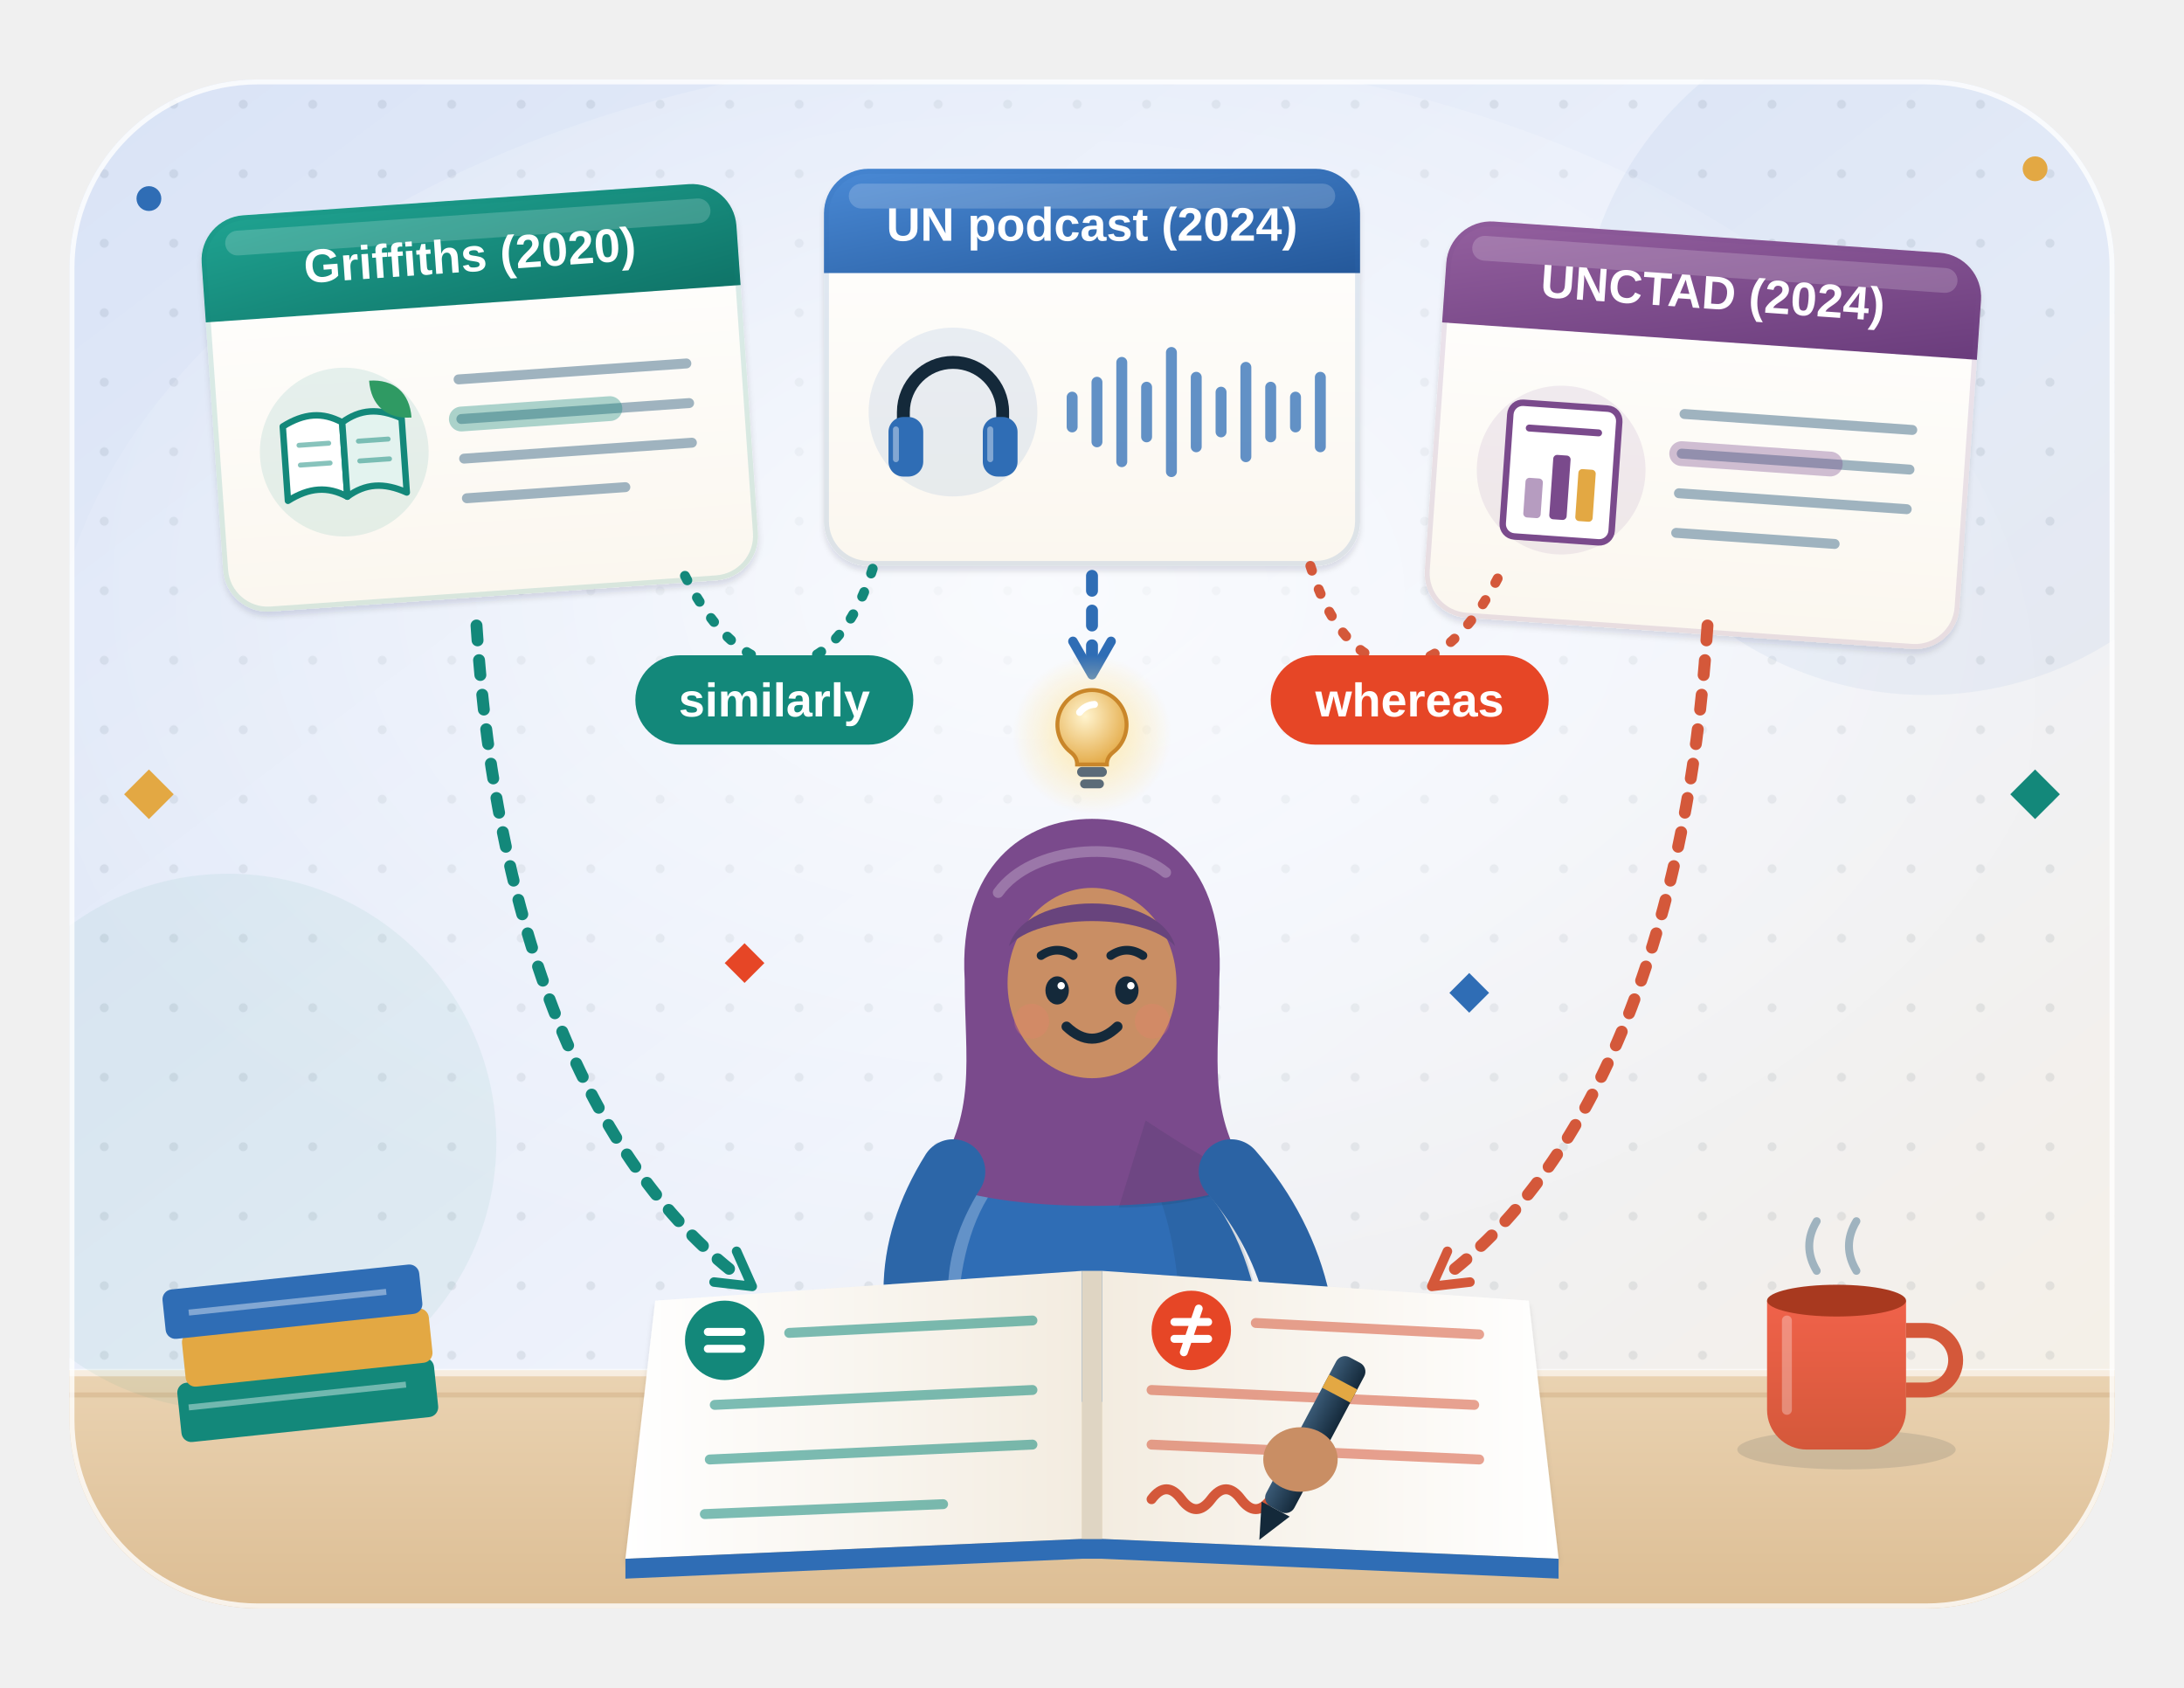
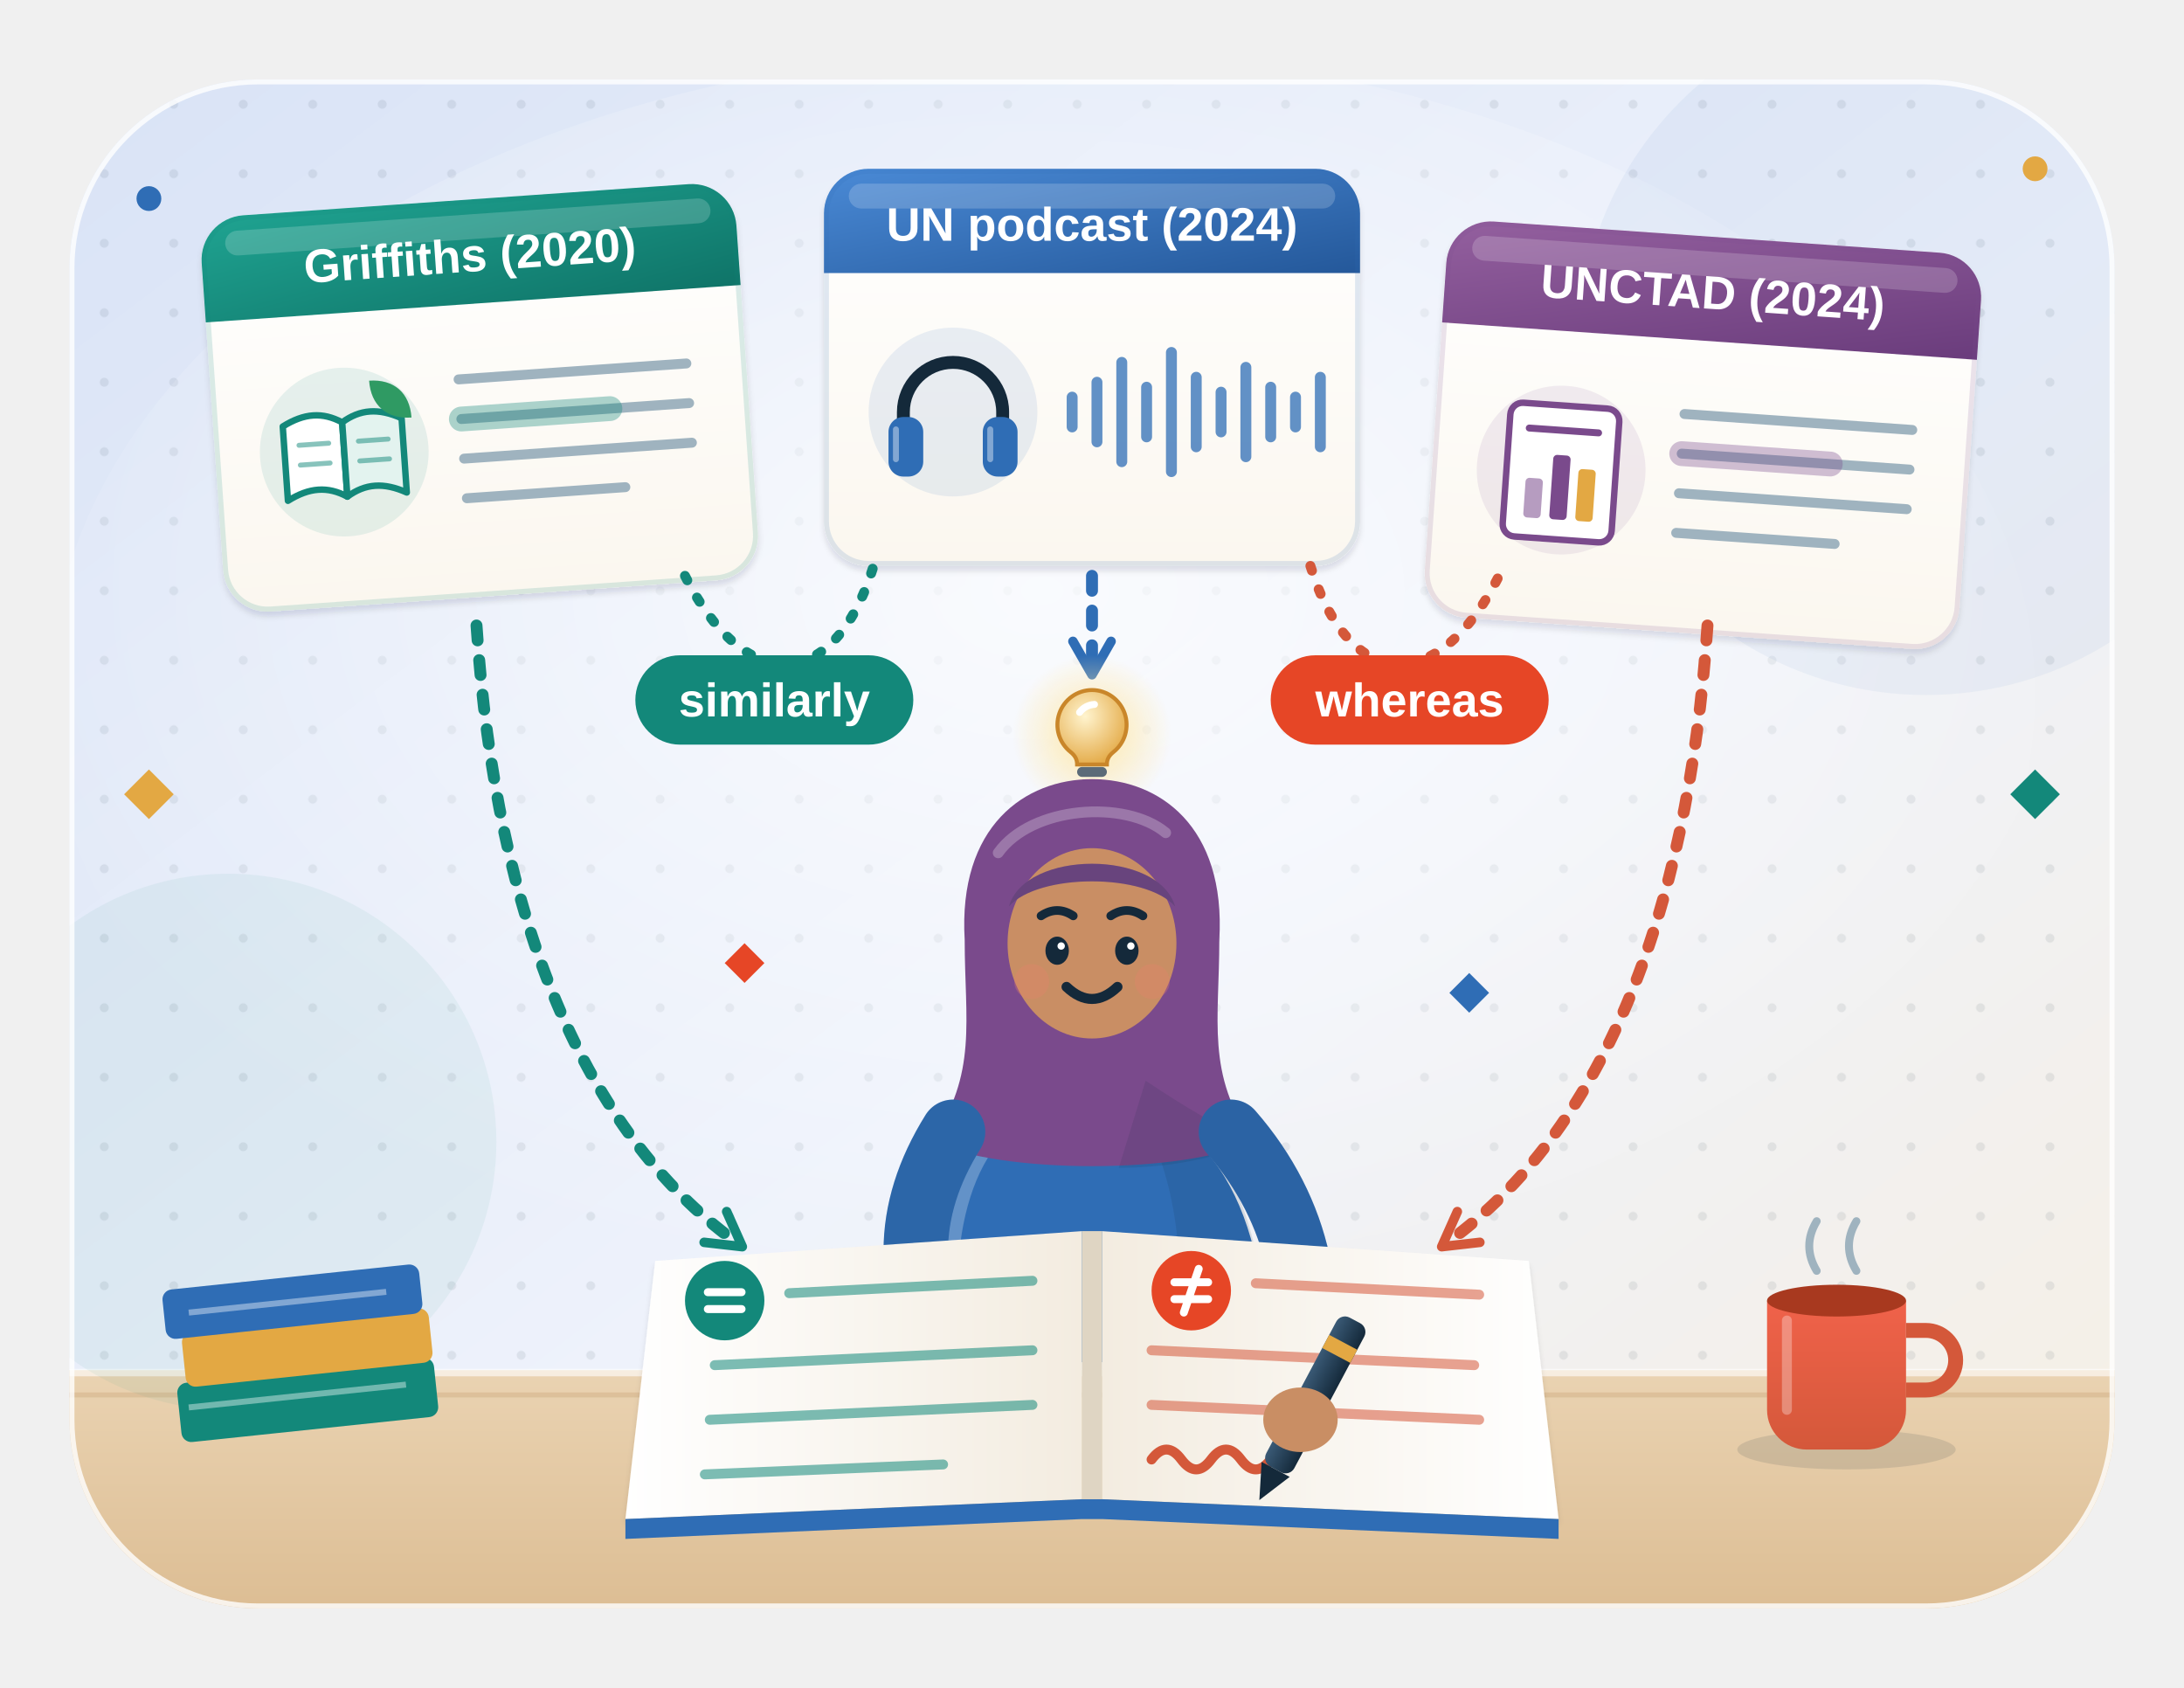
- <svg xmlns="http://www.w3.org/2000/svg" viewBox="0 0 440 340" fill="none" role="img" aria-label="Mediation: three source cards, Griffiths (2020), UN podcast (2024) and UNCTAD (2024), are linked by labels similarly and whereas; their ideas flow down to a student in a hijab who writes them into an open notebook with a similarities page and a differences page">
+ <svg xmlns="http://www.w3.org/2000/svg" viewBox="0 0 440 340" fill="none" role="img" aria-label="Mediation: three source cards, Griffiths (2020), UN podcast (2024) and UNCTAD (2024), linked by similarly and whereas, flow down to a student who writes them into a notebook with a similarities page and a differences page">
  <style>
.smd-tw { animation: smd-tw 3.2s ease-in-out infinite; transform-box: fill-box; transform-origin: center; }
@keyframes smd-tw { 0%, 100% { opacity: .35; transform: scale(.6); } 50% { opacity: 1; transform: scale(1); } }
.smd-fl { animation: smd-fl 6s ease-in-out infinite; }
.smd-fl2 { animation: smd-fl 7s ease-in-out -3.5s infinite; }
@keyframes smd-fl { 50% { transform: translateY(-3px); } }
.smd-flow { stroke-dasharray: 3 4; animation: smd-flow 1.4s linear infinite; }
@keyframes smd-flow { to { stroke-dashoffset: -14; } }
.smd-wr { stroke-dasharray: 40; animation: smd-wr 4s ease-in-out infinite; }
@keyframes smd-wr { 0% { stroke-dashoffset: 40; } 55%, 100% { stroke-dashoffset: 0; } }
.smd-pen { animation: smd-pen 4s ease-in-out infinite; }
@keyframes smd-pen { 0% { transform: translate(-24px, 0); } 55%, 100% { transform: translate(0, 0); } }
.smd-glowp { animation: smd-glowp 3s ease-in-out infinite; transform-box: fill-box; transform-origin: center; }
@keyframes smd-glowp { 50% { opacity: .45; transform: scale(.85); } }
.smd-steam { animation: smd-steam 3s ease-in-out infinite; }
@keyframes smd-steam { 50% { opacity: .3; transform: translateY(-2px); } }
@media (prefers-reduced-motion: reduce) { * { animation: none !important; } }
</style>
  <defs>
    <linearGradient id="smd-bg" x1="0" y1="0" x2="1" y2="1">
      <stop offset="0" stop-color="#d9e3f6" />
      <stop offset=".55" stop-color="#eef2fb" />
      <stop offset="1" stop-color="#f6efe3" />
    </linearGradient>
    <clipPath id="smd-clip">
      <rect x="14" y="16" width="412" height="308" rx="38" />
    </clipPath>
    <pattern id="smd-dots" width="14" height="14" patternUnits="userSpaceOnUse">
      <circle cx="7" cy="7" r="0.9" fill="#14293a" fill-opacity="0.08" />
    </pattern>
    <radialGradient id="smd-glow" cx=".5" cy=".42" r=".55">
      <stop offset="0" stop-color="#fff" stop-opacity=".75" />
      <stop offset="1" stop-color="#fff" stop-opacity="0" />
    </radialGradient>
    <filter id="smd-sh" x="-25%" y="-25%" width="150%" height="170%">
      <feDropShadow dx="0" dy="7" stdDeviation="7" flood-color="#14293a" flood-opacity=".16" />
      <feDropShadow dx="0" dy="1" stdDeviation=".6" flood-color="#14293a" flood-opacity=".12" />
    </filter>
    <filter id="smd-sh2" x="-30%" y="-30%" width="160%" height="170%">
      <feDropShadow dx="0" dy="2" stdDeviation="2" flood-color="#14293a" flood-opacity=".18" />
    </filter>
    <filter id="smd-blur" x="-20%" y="-60%" width="140%" height="220%">
      <feGaussianBlur stdDeviation="6" />
    </filter>
    <linearGradient id="smd-paper" x1="0" y1="0" x2="0" y2="1">
      <stop offset="0" stop-color="#fff" />
      <stop offset="1" stop-color="#fbf7ef" />
    </linearGradient>
    <linearGradient id="smd-shine" x1="0" y1="0" x2="0" y2="1">
      <stop offset="0" stop-color="#fff" stop-opacity=".55" />
      <stop offset="1" stop-color="#fff" stop-opacity="0" />
    </linearGradient>
    <linearGradient id="smd-ht" x1="0" y1="0" x2="1" y2="1">
      <stop offset="0" stop-color="#1fa391" />
      <stop offset="1" stop-color="#0f7468" />
    </linearGradient>
    <linearGradient id="smd-hb" x1="0" y1="0" x2="1" y2="1">
      <stop offset="0" stop-color="#4a8ad6" />
      <stop offset="1" stop-color="#24589a" />
    </linearGradient>
    <linearGradient id="smd-hp" x1="0" y1="0" x2="1" y2="1">
      <stop offset="0" stop-color="#94609f" />
      <stop offset="1" stop-color="#6a3c7c" />
    </linearGradient>
    <linearGradient id="smd-pageL" x1="0" y1="0" x2="1" y2="0">
      <stop offset="0" stop-color="#ffffff" />
      <stop offset="1" stop-color="#f3ece0" />
    </linearGradient>
    <linearGradient id="smd-pageR" x1="0" y1="0" x2="1" y2="0">
      <stop offset="0" stop-color="#f3ece0" />
      <stop offset="1" stop-color="#ffffff" />
    </linearGradient>
    <linearGradient id="smd-penb" x1="0" y1="0" x2="0" y2="1">
      <stop offset="0" stop-color="#3a5a76" />
      <stop offset="1" stop-color="#14293a" />
    </linearGradient>
    <linearGradient id="smd-desk" x1="0" y1="0" x2="0" y2="1">
      <stop offset="0" stop-color="#ead3b2" />
      <stop offset="1" stop-color="#d9b88c" />
    </linearGradient>
    <linearGradient id="smd-mug" x1="0" y1="0" x2="0" y2="1">
      <stop offset="0" stop-color="#f0624a" />
      <stop offset="1" stop-color="#d4583a" />
    </linearGradient>
    <radialGradient id="smd-bulb" cx="0.4" cy="0.35" r="0.7">
      <stop offset="0" stop-color="#fff4cf" />
      <stop offset="1" stop-color="#e3a843" />
    </radialGradient>
    <radialGradient id="smd-halo" cx="0.5" cy="0.5" r="0.5">
      <stop offset="0" stop-color="#ffe8a8" />
      <stop offset="1" stop-color="#ffe8a800" />
    </radialGradient>
    <marker id="smd-aht" viewBox="0 0 10 10" refX="6" refY="5" markerWidth="4" markerHeight="4" orient="auto-start-reverse">
      <path d="M1 1l7 4-7 4" fill="none" stroke="#13887a" stroke-width="2" stroke-linecap="round" stroke-linejoin="round" />
    </marker>
    <marker id="smd-ahc" viewBox="0 0 10 10" refX="6" refY="5" markerWidth="4" markerHeight="4" orient="auto-start-reverse">
      <path d="M1 1l7 4-7 4" fill="none" stroke="#d4583a" stroke-width="2" stroke-linecap="round" stroke-linejoin="round" />
    </marker>
    <marker id="smd-ahb" viewBox="0 0 10 10" refX="6" refY="5" markerWidth="4" markerHeight="4" orient="auto-start-reverse">
      <path d="M1 1l7 4-7 4" fill="none" stroke="#2f6db5" stroke-width="2" stroke-linecap="round" stroke-linejoin="round" />
    </marker>
  </defs>
  <rect x="14" y="16" width="412" height="308" rx="38" fill="url(#smd-bg)" />
  <g clip-path="url(#smd-clip)">
    <rect x="14" y="16" width="412" height="308" fill="url(#smd-dots)" />
    <ellipse cx="210" cy="140" rx="200" ry="130" fill="url(#smd-glow)" />
    <rect x="14" y="276" width="412" height="60" fill="url(#smd-desk)" />
    <path d="M14 276.5H426" stroke="#fff" stroke-opacity=".6" stroke-width="1.5" />
    <path d="M14 281H426" stroke="#b98d5c" stroke-opacity=".25" />
    <circle cx="388" cy="70" r="70" fill="#2f6db5" opacity=".06" />
    <circle cx="46" cy="230" r="54" fill="#13887a" opacity=".06" />
  </g>
  <g transform="translate(40 44) rotate(-4)">
    <g filter="url(#smd-sh)">
      <rect width="108" height="80" rx="9" fill="url(#smd-paper)" />
    </g>
    <path d="M0 9a9 9 0 0 1 9-9h90a9 9 0 0 1 9 9v12H0z" fill="url(#smd-ht)" />
    <rect x="5" y="3" width="98" height="5" rx="2.5" fill="#fff" opacity=".18" />
    <text x="54" y="14.5" text-anchor="middle" font-family="'Helvetica Neue', Arial, sans-serif" font-size="9.5" font-weight="800" fill="#fff">Griffiths (2020)</text>
    <circle cx="26" cy="49" r="17" fill="#13887a" fill-opacity=".1" />
    <g transform="translate(26 49)">
      <path d="M-12-6c4.5-2.4 8.2-2.4 12 0v15c-3.8-2.4-7.5-2.4-12 0z" fill="#fff" stroke="#13887a" stroke-width="1.3" stroke-linejoin="round" />
      <path d="M12-6c-4.5-2.4-8.2-2.4-12 0v15c3.8-2.4 7.5-2.4 12 0z" fill="#e3f3ef" stroke="#13887a" stroke-width="1.3" stroke-linejoin="round" />
      <path d="M-9-2h6M-9 2h6M3-2h6M3 2h6" stroke="#13887a" stroke-opacity=".5" stroke-width="1" stroke-linecap="round" />
      <path d="M6-14c5 0 8 3 8 8-5 0-8-3-8-8z" fill="#2f9a63" />
    </g>
    <path d="M50 36h46M50 44h46M50 52h46M50 60h32" stroke="#9fb3bf" stroke-width="2" stroke-linecap="round" />
    <path d="M50 44h30" stroke="#13887a" stroke-opacity=".35" stroke-width="5" stroke-linecap="round" />
    <rect x=".5" y=".5" width="107" height="79" rx="8.5" stroke="#13887a" stroke-opacity=".15" />
  </g>
  <g transform="translate(166 34) rotate(0)">
    <g filter="url(#smd-sh)">
      <rect width="108" height="80" rx="9" fill="url(#smd-paper)" />
    </g>
    <path d="M0 9a9 9 0 0 1 9-9h90a9 9 0 0 1 9 9v12H0z" fill="url(#smd-hb)" />
    <rect x="5" y="3" width="98" height="5" rx="2.5" fill="#fff" opacity=".18" />
    <text x="54" y="14.5" text-anchor="middle" font-family="'Helvetica Neue', Arial, sans-serif" font-size="9.5" font-weight="800" fill="#fff">UN podcast (2024)</text>
    <circle cx="26" cy="49" r="17" fill="#2f6db5" fill-opacity=".1" />
    <g transform="translate(26 49)">
      <path d="M-10 3v-3a10 10 0 0 1 20 0v3" stroke="#14293a" stroke-width="2.6" fill="none" stroke-linecap="round" />
      <rect x="-13" y="1" width="7" height="12" rx="3" fill="#2f6db5" />
      <rect x="6" y="1" width="7" height="12" rx="3" fill="#2f6db5" />
      <path d="M-11.5 3.5v6M7.5 3.5v6" stroke="#fff" stroke-opacity=".4" stroke-width="1.2" stroke-linecap="round" />
    </g>
-     <path d="M50 46 v6" stroke="#2f6db5" stroke-opacity=".75" stroke-width="2.2" stroke-linecap="round" />
-     <path d="M55 43 v12" stroke="#2f6db5" stroke-opacity=".75" stroke-width="2.2" stroke-linecap="round" />
-     <path d="M60 39 v20" stroke="#2f6db5" stroke-opacity=".75" stroke-width="2.2" stroke-linecap="round" />
-     <path d="M65 44 v10" stroke="#2f6db5" stroke-opacity=".75" stroke-width="2.2" stroke-linecap="round" />
-     <path d="M70 37 v24" stroke="#2f6db5" stroke-opacity=".75" stroke-width="2.2" stroke-linecap="round" />
-     <path d="M75 42 v14" stroke="#2f6db5" stroke-opacity=".75" stroke-width="2.2" stroke-linecap="round" />
-     <path d="M80 45 v8" stroke="#2f6db5" stroke-opacity=".75" stroke-width="2.2" stroke-linecap="round" />
-     <path d="M85 40 v18" stroke="#2f6db5" stroke-opacity=".75" stroke-width="2.2" stroke-linecap="round" />
-     <path d="M90 44 v10" stroke="#2f6db5" stroke-opacity=".75" stroke-width="2.2" stroke-linecap="round" />
-     <path d="M95 46 v6" stroke="#2f6db5" stroke-opacity=".75" stroke-width="2.2" stroke-linecap="round" />
-     <path d="M100 42 v14" stroke="#2f6db5" stroke-opacity=".75" stroke-width="2.2" stroke-linecap="round" />
+     <path d="M50 46v6M55 43v12M60 39v20M65 44v10M70 37v24M75 42v14M80 45v8M85 40v18M90 44v10M95 46v6M100 42v14" stroke="#2f6db5" stroke-opacity=".75" stroke-width="2.2" stroke-linecap="round" />
    <rect x=".5" y=".5" width="107" height="79" rx="8.5" stroke="#2f6db5" stroke-opacity=".15" />
  </g>
  <g transform="translate(292 44) rotate(4)">
    <g filter="url(#smd-sh)">
      <rect width="108" height="80" rx="9" fill="url(#smd-paper)" />
    </g>
    <path d="M0 9a9 9 0 0 1 9-9h90a9 9 0 0 1 9 9v12H0z" fill="url(#smd-hp)" />
    <rect x="5" y="3" width="98" height="5" rx="2.5" fill="#fff" opacity=".18" />
    <text x="54" y="14.5" text-anchor="middle" font-family="'Helvetica Neue', Arial, sans-serif" font-size="9.5" font-weight="800" fill="#fff">UNCTAD (2024)</text>
    <circle cx="26" cy="49" r="17" fill="#7a4a8c" fill-opacity=".1" />
    <g transform="translate(26 49)">
      <rect x="-11" y="-13" width="22" height="27" rx="2.5" fill="#fff" stroke="#7a4a8c" stroke-width="1.3" />
      <rect x="-7" y="2" width="3.5" height="8" rx=".8" fill="#7a4a8c" opacity=".55" />
      <rect x="-1.75" y="-3" width="3.5" height="13" rx=".8" fill="#7a4a8c" />
      <rect x="3.5" y="-.5" width="3.5" height="10.5" rx=".8" fill="#e3a843" />
      <path d="M-7-8h14" stroke="#7a4a8c" stroke-width="1.4" stroke-linecap="round" />
    </g>
    <path d="M50 36h46M50 44h46M50 52h46M50 60h32" stroke="#9fb3bf" stroke-width="2" stroke-linecap="round" />
    <path d="M50 44h30" stroke="#7a4a8c" stroke-opacity=".35" stroke-width="5" stroke-linecap="round" />
    <rect x=".5" y=".5" width="107" height="79" rx="8.5" stroke="#7a4a8c" stroke-opacity=".15" />
  </g>
  <path d="M138 116C150 140 168 140 176 114" stroke="#13887a" stroke-width="2" stroke-linecap="round" stroke-dasharray="1 4" fill="none" />
  <path d="M264 114C272 140 290 140 302 116" stroke="#d4583a" stroke-width="2" stroke-linecap="round" stroke-dasharray="1 4" fill="none" />
  <g class="smd-fl">
    <rect x="128" y="132" width="56" height="18" rx="9.0" fill="#13887a" />
    <text x="156.0" y="144.325" text-anchor="middle" font-family="'Helvetica Neue', Arial, sans-serif" font-size="9.5" font-weight="800" fill="#fff">similarly</text>
  </g>
  <g class="smd-fl2">
    <rect x="256" y="132" width="56" height="18" rx="9.0" fill="#e64626" />
    <text x="284.0" y="144.325" text-anchor="middle" font-family="'Helvetica Neue', Arial, sans-serif" font-size="9.5" font-weight="800" fill="#fff">whereas</text>
  </g>
-   <path class="smd-flow" d="M96 126C100 190 120 236 150 258" stroke="#13887a" stroke-width="2.4" stroke-linecap="round" marker-end="url(#smd-aht)" />
-   <path class="smd-flow" d="M344 126C340 190 320 236 290 258" stroke="#d4583a" stroke-width="2.4" stroke-linecap="round" marker-end="url(#smd-ahc)" />
+   <path class="smd-flow" d="M96 126C100 186 118 228 148 250" stroke="#13887a" stroke-width="2.4" stroke-linecap="round" marker-end="url(#smd-aht)" />
+   <path class="smd-flow" d="M344 126C340 186 322 228 292 250" stroke="#d4583a" stroke-width="2.4" stroke-linecap="round" marker-end="url(#smd-ahc)" />
  <path class="smd-flow" d="M220 116V134" stroke="#2f6db5" stroke-width="2.4" stroke-linecap="round" marker-end="url(#smd-ahb)" />
  <circle cx="220" cy="148" r="16" fill="url(#smd-halo)" class="smd-glowp" />
  <g transform="translate(220 148)">
    <path d="M0-9a7 7 0 0 1 4.3 12.5c-1 .8-1.3 1.6-1.3 2.5h-6c0-.9-.3-1.7-1.3-2.5A7 7 0 0 1 0-9z" fill="url(#smd-bulb)" stroke="#c9862a" stroke-width=".8" />
    <rect x="-3" y="6.5" width="6" height="2" rx="1" fill="#5b6b78" />
    <rect x="-2.4" y="9" width="4.8" height="1.8" rx=".9" fill="#5b6b78" />
    <path d="M-2.5-4.5a4 4 0 0 1 3-1.6" stroke="#fff" stroke-width="1.4" stroke-linecap="round" />
  </g>
-   <g transform="translate(220 196) scale(1.35)">
-     <path d="M-26 64C-26 39-16 25 0 25C16 25 26 39 26 64z" fill="#2f6db5" />
-     <path d="M6 25.6C18 27.5 26 40 26 64H13C14 46 12 34 6 25.6z" fill="#14293a" opacity=".12" />
-     <path d="M-15 31C-19 36-21 44-21 52" stroke="#fff" stroke-opacity=".25" stroke-width="2" stroke-linecap="round" fill="none" />
-     <path d="M-19 1C-20-16-10-23 0-23C10-23 20-16 19 1C19 13 17 21 24 31C14 36-14 36-24 31C-17 21-19 13-19 1z" fill="#7a4a8c" />
-     <path d="M8 22C14 26 19 29 24 31C18 34 10 35 4 35z" fill="#14293a" opacity=".12" />
-     <path d="M-14-12C-9-19 5-20 11-15" stroke="#fff" stroke-opacity=".25" stroke-width="1.6" fill="none" stroke-linecap="round" />
-     <ellipse cy="1.5" rx="12.6" ry="14.2" fill="#c98e64" />
-     <path d="M-12.4-4C-10-12.5 10-12.5 12.4-4C8-9-8-9-12.4-4z" fill="#7a4a8c" />
-     <path d="M-12.4-4C-10-12.5 10-12.5 12.4-4C8-9-8-9-12.4-4z" fill="#14293a" opacity=".18" />
-     <g>
-       <ellipse cx="-5.2" cy="2.6" rx="1.75" ry="2.1" fill="#14293a" />
-       <ellipse cx="5.2" cy="2.6" rx="1.75" ry="2.1" fill="#14293a" />
-       <circle cx="-4.6" cy="1.9" r=".55" fill="#fff" />
-       <circle cx="5.8" cy="1.9" r=".55" fill="#fff" />
-     </g>
-     <path d="M-7.6-2.6q2.4-1.6 4.8 0M2.8-2.6q2.4-1.6 4.8 0" stroke="#14293a" stroke-width="1.3" fill="none" stroke-linecap="round" />
-     <circle cx="-9" cy="7.2" r="2.6" fill="#e8806b" opacity=".3" />
-     <circle cx="9" cy="7.2" r="2.6" fill="#e8806b" opacity=".3" />
-     <path d="M-3.8 8q3.8 3.6 7.6 0" stroke="#14293a" stroke-width="1.5" fill="none" stroke-linecap="round" />
-   </g>
-   <path d="M192 236C182 252 182 268 192 284" stroke="#2f6db5" stroke-width="13" stroke-linecap="round" fill="none" />
-   <path d="M192 236C182 252 182 268 192 284" stroke="#14293a" stroke-opacity=".1" stroke-width="13" stroke-linecap="round" fill="none" />
-   <ellipse cx="196" cy="288" rx="8" ry="6" fill="#c98e64" />
-   <path d="M248 236C262 252 266 272 260 290" stroke="#2f6db5" stroke-width="13" stroke-linecap="round" fill="none" />
-   <path d="M248 236C262 252 266 272 260 290" stroke="#14293a" stroke-opacity=".14" stroke-width="13" stroke-linecap="round" fill="none" />
-   <g filter="url(#smd-sh)">
-     <path d="M132 262L218 256V310L126 314z" fill="url(#smd-pageL)" />
-     <path d="M308 262L222 256V310L314 314z" fill="url(#smd-pageR)" />
-   </g>
-   <path d="M126 314L218 310 222 310 314 314 314 318 222 314 218 314 126 318z" fill="#2f6db5" />
-   <path d="M218 256h4v54h-4z" fill="#dfd5c3" />
-   <g transform="translate(146 270)">
-     <circle r="8" fill="#13887a" />
-     <path d="M-3.4-1.7h6.8M-3.4 1.7h6.8" stroke="#fff" stroke-width="1.6" stroke-linecap="round" />
-   </g>
-   <g transform="translate(240 268)">
-     <circle r="8" fill="#e64626" />
-     <path d="M-3.4-1.7h6.8M-3.4 1.7h6.8M1.5-4.4L-1.5 4.4" stroke="#fff" stroke-width="1.6" stroke-linecap="round" />
-   </g>
-   <path d="M159 268.5L208 266M144 283L208 280M143 294L208 291M142 305L190 303" stroke="#13887a" stroke-opacity=".55" stroke-width="2" stroke-linecap="round" />
-   <path d="M253 266.5L298 268.8M232 280L297 283M232 291L298 294" stroke="#d4583a" stroke-opacity=".55" stroke-width="2" stroke-linecap="round" />
-   <path class="smd-wr" d="M232 302q3-4 6 0t6 0 6 0 6 0" stroke="#d4583a" stroke-width="2" stroke-linecap="round" fill="none" />
-   <g class="smd-pen">
-     <g transform="translate(257 304) rotate(-62)">
-       <rect x="0" y="-3.2" width="34" height="6.4" rx="2" fill="url(#smd-penb)" />
-       <path d="M0-3.2L-7 0 0 3.2z" fill="#14293a" />
-       <rect x="26" y="-3.2" width="3" height="6.4" fill="#e3a843" />
-     </g>
-     <ellipse cx="262" cy="294" rx="7.5" ry="6.5" fill="#c98e64" />
+   <g transform="translate(0 -8)">
+     <g transform="translate(220 196) scale(1.35)">
+       <path d="M-26 64C-26 39-16 25 0 25C16 25 26 39 26 64z" fill="#2f6db5" />
+       <path d="M6 25.6C18 27.5 26 40 26 64H13C14 46 12 34 6 25.6z" fill="#14293a" opacity=".12" />
+       <path d="M-15 31C-19 36-21 44-21 52" stroke="#fff" stroke-opacity=".25" stroke-width="2" stroke-linecap="round" fill="none" />
+       <path d="M-19 1C-20-16-10-23 0-23C10-23 20-16 19 1C19 13 17 21 24 31C14 36-14 36-24 31C-17 21-19 13-19 1z" fill="#7a4a8c" />
+       <path d="M8 22C14 26 19 29 24 31C18 34 10 35 4 35z" fill="#14293a" opacity=".12" />
+       <path d="M-14-12C-9-19 5-20 11-15" stroke="#fff" stroke-opacity=".25" stroke-width="1.6" fill="none" stroke-linecap="round" />
+       <ellipse cy="1.5" rx="12.6" ry="14.2" fill="#c98e64" />
+       <path d="M-12.4-4C-10-12.5 10-12.5 12.4-4C8-9-8-9-12.4-4z" fill="#7a4a8c" />
+       <path d="M-12.4-4C-10-12.5 10-12.5 12.4-4C8-9-8-9-12.4-4z" fill="#14293a" opacity=".18" />
+       <g>
+         <ellipse cx="-5.2" cy="2.6" rx="1.75" ry="2.1" fill="#14293a" />
+         <ellipse cx="5.2" cy="2.6" rx="1.75" ry="2.1" fill="#14293a" />
+         <circle cx="-4.6" cy="1.9" r=".55" fill="#fff" />
+         <circle cx="5.8" cy="1.9" r=".55" fill="#fff" />
+       </g>
+       <path d="M-7.6-2.6q2.4-1.6 4.8 0M2.8-2.6q2.4-1.6 4.8 0" stroke="#14293a" stroke-width="1.3" fill="none" stroke-linecap="round" />
+       <circle cx="-9" cy="7.2" r="2.6" fill="#e8806b" opacity=".3" />
+       <circle cx="9" cy="7.2" r="2.6" fill="#e8806b" opacity=".3" />
+       <path d="M-3.8 8q3.8 3.6 7.6 0" stroke="#14293a" stroke-width="1.5" fill="none" stroke-linecap="round" />
+     </g>
+     <path d="M192 236C182 252 182 268 192 284" stroke="#2f6db5" stroke-width="13" stroke-linecap="round" fill="none" />
+     <path d="M192 236C182 252 182 268 192 284" stroke="#14293a" stroke-opacity=".1" stroke-width="13" stroke-linecap="round" fill="none" />
+     <ellipse cx="196" cy="288" rx="8" ry="6" fill="#c98e64" />
+     <path d="M248 236C262 252 266 272 260 290" stroke="#2f6db5" stroke-width="13" stroke-linecap="round" fill="none" />
+     <path d="M248 236C262 252 266 272 260 290" stroke="#14293a" stroke-opacity=".14" stroke-width="13" stroke-linecap="round" fill="none" />
+     <g filter="url(#smd-sh)">
+       <path d="M132 262L218 256V310L126 314z" fill="url(#smd-pageL)" />
+       <path d="M308 262L222 256V310L314 314z" fill="url(#smd-pageR)" />
+     </g>
+     <path d="M126 314L218 310 222 310 314 314 314 318 222 314 218 314 126 318z" fill="#2f6db5" />
+     <path d="M218 256h4v54h-4z" fill="#dfd5c3" />
+     <g transform="translate(146 270)">
+       <circle r="8" fill="#13887a" />
+       <path d="M-3.4-1.7h6.8M-3.4 1.7h6.8" stroke="#fff" stroke-width="1.6" stroke-linecap="round" />
+     </g>
+     <g transform="translate(240 268)">
+       <circle r="8" fill="#e64626" />
+       <path d="M-3.4-1.7h6.8M-3.4 1.7h6.8M1.5-4.4L-1.5 4.4" stroke="#fff" stroke-width="1.6" stroke-linecap="round" />
+     </g>
+     <path d="M159 268.5L208 266M144 283L208 280M143 294L208 291M142 305L190 303" stroke="#13887a" stroke-opacity=".55" stroke-width="2" stroke-linecap="round" />
+     <path d="M253 266.5L298 268.8M232 280L297 283M232 291L298 294" stroke="#d4583a" stroke-opacity=".55" stroke-width="2" stroke-linecap="round" />
+     <path class="smd-wr" d="M232 302q3-4 6 0t6 0 6 0 6 0" stroke="#d4583a" stroke-width="2" stroke-linecap="round" fill="none" />
+     <g class="smd-pen">
+       <g transform="translate(257 304) rotate(-62)">
+         <rect x="0" y="-3.2" width="34" height="6.4" rx="2" fill="url(#smd-penb)" />
+         <path d="M0-3.2L-7 0 0 3.2z" fill="#14293a" />
+         <rect x="26" y="-3.2" width="3" height="6.4" fill="#e3a843" />
+       </g>
+       <ellipse cx="262" cy="294" rx="7.5" ry="6.5" fill="#c98e64" />
+     </g>
  </g>
  <g transform="translate(62 282) rotate(-6)">
    <rect x="-26" y="-6" width="52" height="12" rx="2" fill="#13887a" />
    <rect x="-24" y="-16" width="50" height="11" rx="2" fill="#e3a843" />
    <rect x="-27" y="-25" width="52" height="10" rx="2" fill="#2f6db5" />
    <path d="M-22-20h40M-24-1h44" stroke="#fff" stroke-opacity=".4" stroke-width="1.2" />
  </g>
  <g transform="translate(370 262)">
    <ellipse cx="2" cy="30" rx="22" ry="4" fill="#14293a" opacity=".12" />
    <path d="M-14 0h28v22a8 8 0 0 1-8 8H-6a8 8 0 0 1-8-8z" fill="url(#smd-mug)" />
    <path d="M14 6h4a6 6 0 0 1 0 12h-4" stroke="#d4583a" stroke-width="3" fill="none" />
    <ellipse cy="0" rx="14" ry="3.2" fill="#a8391f" />
    <path d="M-10 4v18" stroke="#fff" stroke-opacity=".3" stroke-width="2" stroke-linecap="round" />
    <path class="smd-steam" d="M-4-6q-3-5 0-10M4-6q-3-5 0-10" stroke="#9fb3bf" stroke-width="1.6" stroke-linecap="round" fill="none" />
  </g>
  <path class="smd-tw" d="M30 155C30.90 155.90 30.90 155.90 35 160C30.90 164.10 30.90 164.10 30 165C29.10 164.10 29.10 164.10 25 160C29.10 155.90 29.10 155.90 30 155z" fill="#e3a843" />
  <path class="smd-tw" style="animation-delay:-1.2s" d="M410 155C410.90 155.90 410.90 155.90 415 160C410.90 164.10 410.90 164.10 410 165C409.10 164.10 409.10 164.10 405 160C409.10 155.90 409.10 155.90 410 155z" fill="#13887a" />
  <path class="smd-tw" style="animation-delay:-2.1s" d="M150 190C150.72 190.72 150.72 190.72 154 194C150.72 197.28 150.72 197.28 150 198C149.28 197.28 149.28 197.28 146 194C149.28 190.72 149.28 190.72 150 190z" fill="#e64626" />
  <path class="smd-tw" style="animation-delay:-0.6s" d="M296 196C296.72 196.72 296.72 196.72 300 200C296.72 203.28 296.72 203.28 296 204C295.28 203.28 295.28 203.28 292 200C295.28 196.72 295.28 196.72 296 196z" fill="#2f6db5" />
  <circle class="smd-tw" style="animation-delay:-1.6s" cx="410" cy="34" r="2.5" fill="#e3a843" />
  <circle class="smd-tw" style="animation-delay:-2.6s" cx="30" cy="40" r="2.5" fill="#2f6db5" />
  <rect x="14.5" y="16.5" width="411" height="307" rx="37.5" stroke="#fff" stroke-opacity=".8" />
</svg>
